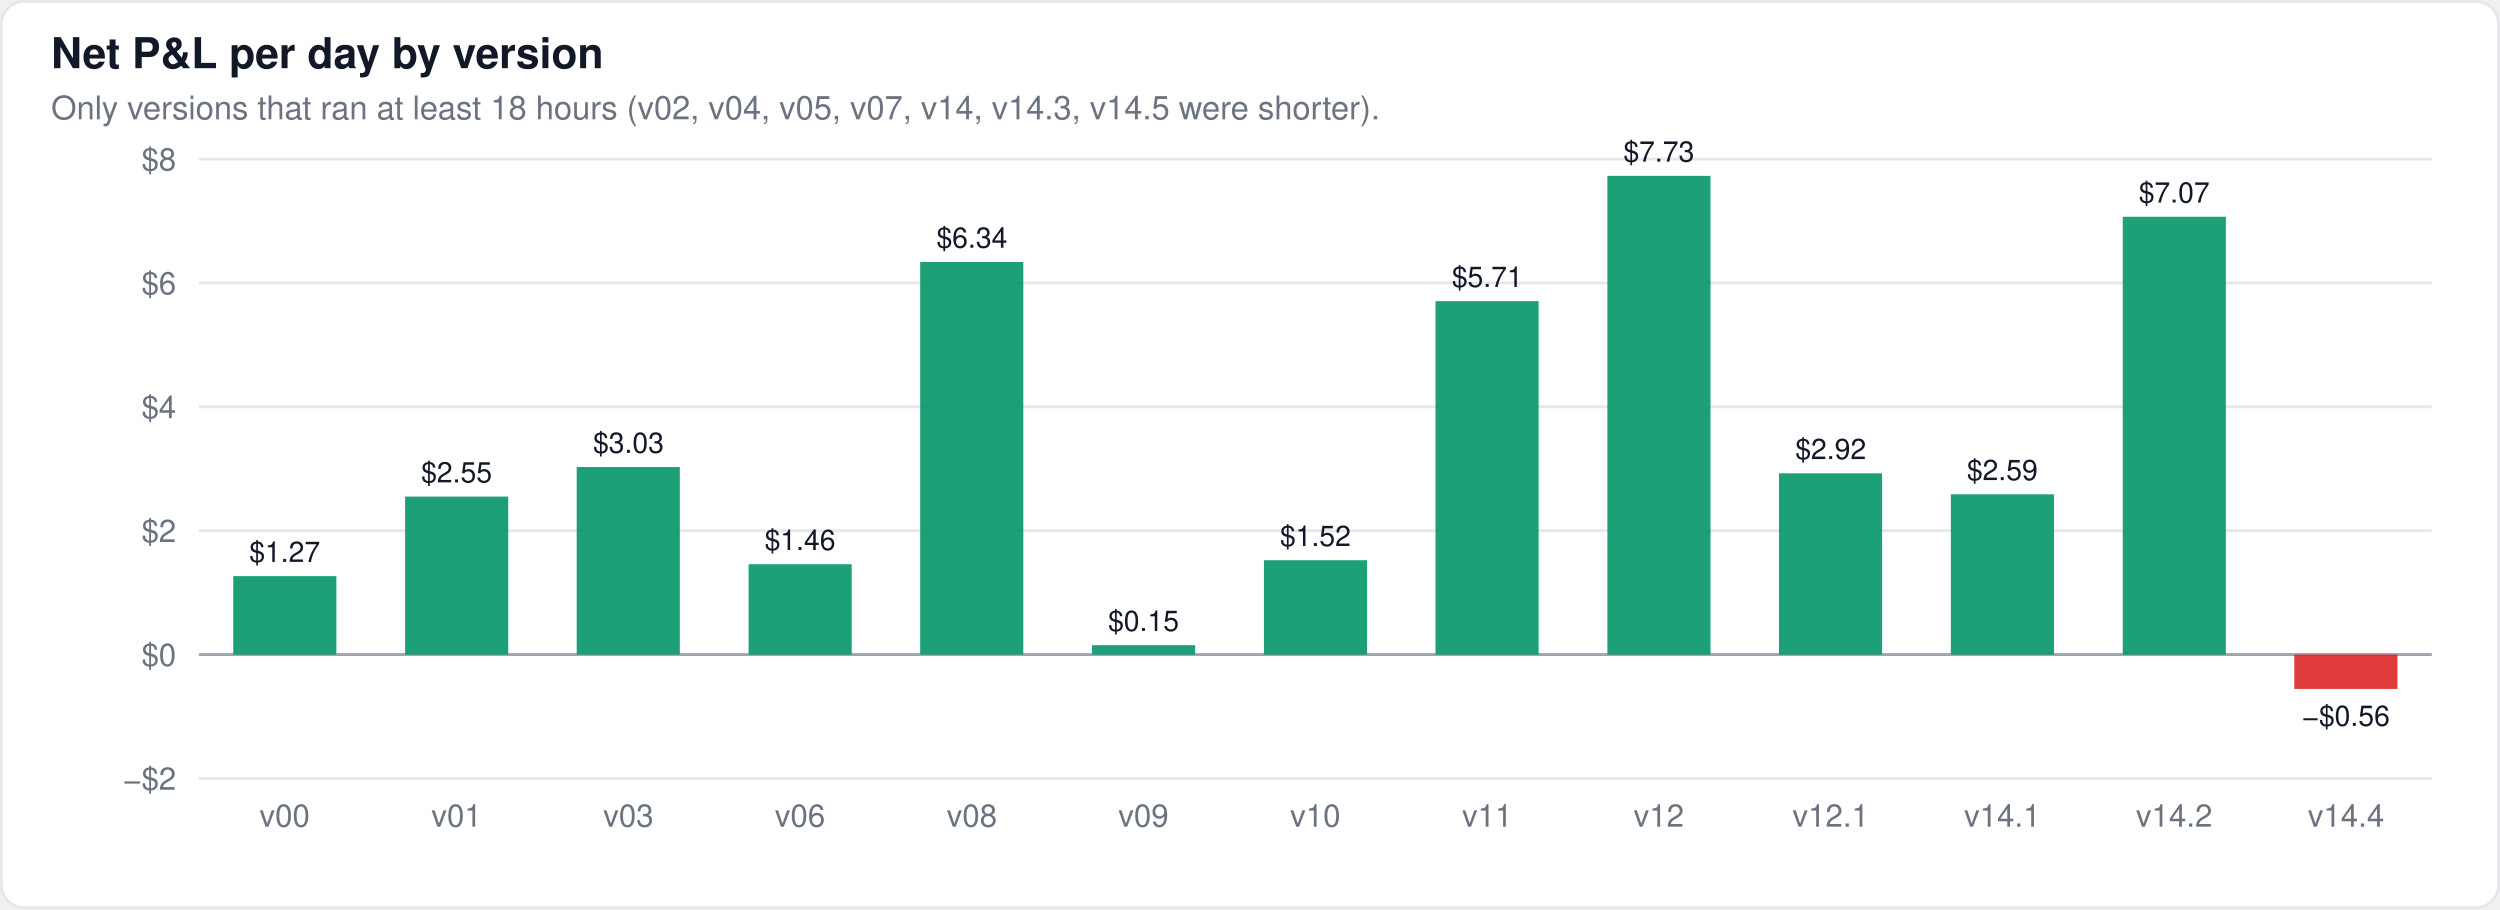
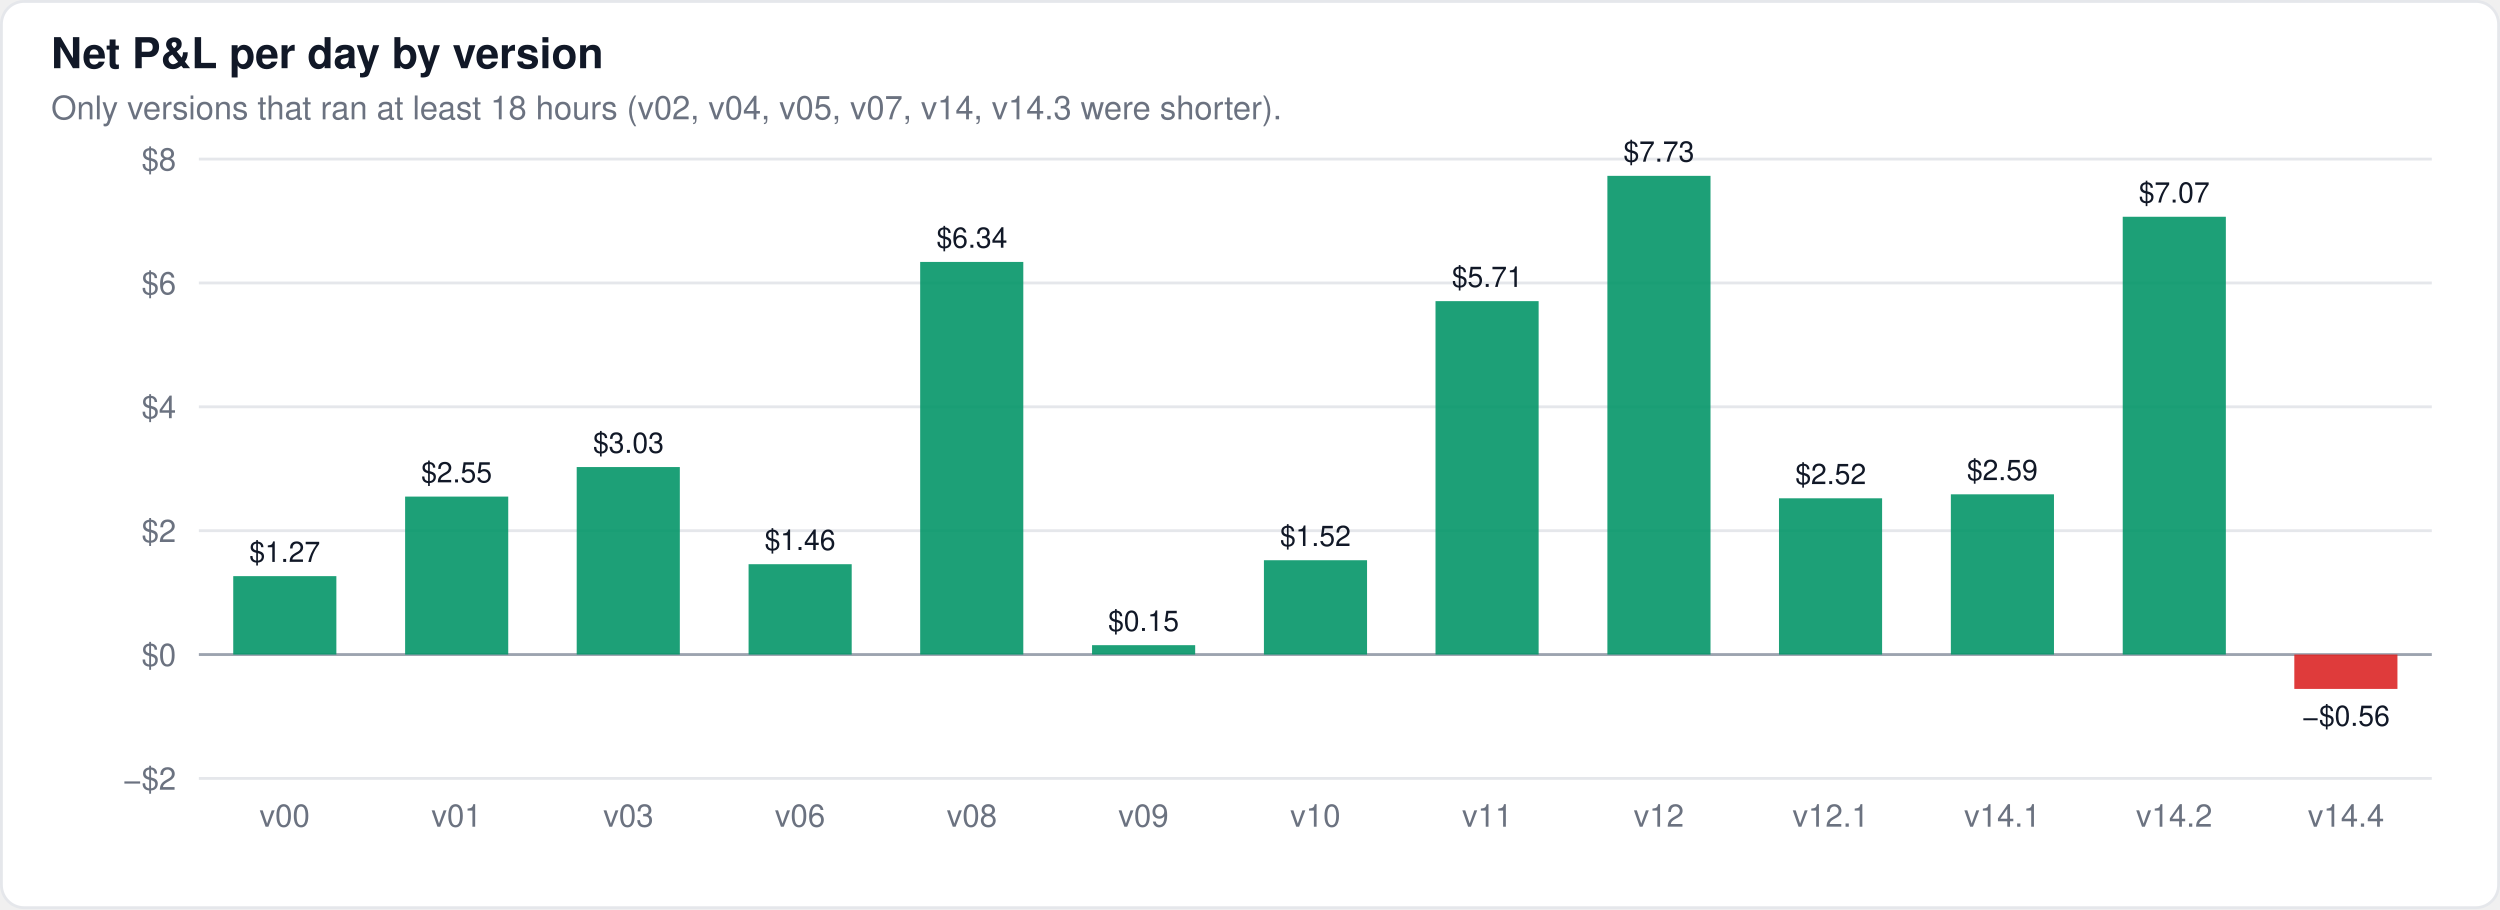
<svg xmlns="http://www.w3.org/2000/svg" width="880" height="320" viewBox="0 0 880 320" font-family="-apple-system,BlinkMacSystemFont,Segoe UI,Helvetica,Arial,sans-serif">
  <rect x="0.5" y="0.5" width="879" height="319" rx="8" fill="#ffffff" stroke="#e5e7eb" />
  <text x="18" y="24" font-size="15" font-weight="600" fill="#111827">Net P&amp;L per day by version</text>
-   <text x="18" y="42" font-size="11.5" fill="#6b7280">Only versions that ran at least 18 hours (v02, v04, v05, v07, v14, v14.3, v14.5 were shorter).</text>
+   <text x="18" y="42" font-size="11.5" fill="#6b7280">Only versions that ran at least 18 hours (v02, v04, v05, v07, v14, v14.3 were shorter).</text>
  <line x1="70" x2="856" y1="274.0" y2="274.0" stroke="#e5e7eb" stroke-width="1" />
  <text x="62" y="278.0" font-size="11" text-anchor="end" fill="#6b7280">−$2</text>
  <line x1="70" x2="856" y1="230.4" y2="230.4" stroke="#9ca3af" stroke-width="1" />
  <text x="62" y="234.4" font-size="11" text-anchor="end" fill="#6b7280">$0</text>
  <line x1="70" x2="856" y1="186.8" y2="186.8" stroke="#e5e7eb" stroke-width="1" />
  <text x="62" y="190.8" font-size="11" text-anchor="end" fill="#6b7280">$2</text>
  <line x1="70" x2="856" y1="143.2" y2="143.2" stroke="#e5e7eb" stroke-width="1" />
  <text x="62" y="147.2" font-size="11" text-anchor="end" fill="#6b7280">$4</text>
  <line x1="70" x2="856" y1="99.6" y2="99.6" stroke="#e5e7eb" stroke-width="1" />
  <text x="62" y="103.6" font-size="11" text-anchor="end" fill="#6b7280">$6</text>
  <line x1="70" x2="856" y1="56.0" y2="56.0" stroke="#e5e7eb" stroke-width="1" />
  <text x="62" y="60.0" font-size="11" text-anchor="end" fill="#6b7280">$8</text>
  <rect x="82.1" y="202.8" width="36.3" height="27.6" fill="#059669" fill-opacity="0.9" />
  <text x="100.2" y="197.8" font-size="10" text-anchor="middle" fill="#111827" font-weight="400">$1.27</text>
  <rect x="142.6" y="174.8" width="36.3" height="55.6" fill="#059669" fill-opacity="0.9" />
  <text x="160.7" y="169.8" font-size="10" text-anchor="middle" fill="#111827" font-weight="400">$2.55</text>
  <rect x="203.0" y="164.4" width="36.3" height="66.0" fill="#059669" fill-opacity="0.9" />
  <text x="221.2" y="159.4" font-size="10" text-anchor="middle" fill="#111827" font-weight="400">$3.03</text>
  <rect x="263.5" y="198.6" width="36.3" height="31.8" fill="#059669" fill-opacity="0.9" />
  <text x="281.6" y="193.6" font-size="10" text-anchor="middle" fill="#111827" font-weight="400">$1.46</text>
  <rect x="323.9" y="92.2" width="36.3" height="138.2" fill="#059669" fill-opacity="0.9" />
  <text x="342.1" y="87.2" font-size="10" text-anchor="middle" fill="#111827" font-weight="400">$6.34</text>
  <rect x="384.4" y="227.1" width="36.3" height="3.3" fill="#059669" fill-opacity="0.9" />
  <text x="402.5" y="222.1" font-size="10" text-anchor="middle" fill="#111827" font-weight="400">$0.15</text>
  <rect x="444.9" y="197.2" width="36.3" height="33.2" fill="#059669" fill-opacity="0.9" />
  <text x="463.0" y="192.2" font-size="10" text-anchor="middle" fill="#111827" font-weight="400">$1.52</text>
  <rect x="505.3" y="106.0" width="36.3" height="124.4" fill="#059669" fill-opacity="0.9" />
  <text x="523.5" y="101.0" font-size="10" text-anchor="middle" fill="#111827" font-weight="400">$5.71</text>
  <rect x="565.8" y="61.9" width="36.3" height="168.5" fill="#059669" fill-opacity="0.9" />
  <text x="583.9" y="56.9" font-size="10" text-anchor="middle" fill="#111827" font-weight="400">$7.73</text>
-   <rect x="626.2" y="166.6" width="36.3" height="63.8" fill="#059669" fill-opacity="0.9" />
-   <text x="644.4" y="161.6" font-size="10" text-anchor="middle" fill="#111827" font-weight="400">$2.92</text>
+   <rect x="626.2" y="175.4" width="36.3" height="55.0" fill="#059669" fill-opacity="0.9" />
+   <text x="644.4" y="170.4" font-size="10" text-anchor="middle" fill="#111827" font-weight="400">$2.52</text>
  <rect x="686.7" y="174.0" width="36.3" height="56.4" fill="#059669" fill-opacity="0.9" />
  <text x="704.8" y="169.0" font-size="10" text-anchor="middle" fill="#111827" font-weight="400">$2.59</text>
  <rect x="747.2" y="76.3" width="36.3" height="154.1" fill="#059669" fill-opacity="0.9" />
  <text x="765.3" y="71.3" font-size="10" text-anchor="middle" fill="#111827" font-weight="400">$7.07</text>
  <rect x="807.6" y="230.4" width="36.3" height="12.1" fill="#dc2626" fill-opacity="0.9" />
  <text x="825.8" y="255.5" font-size="10" text-anchor="middle" fill="#111827" font-weight="400">−$0.56</text>
  <text x="100.2" y="291" font-size="11" text-anchor="middle" fill="#6b7280">v00</text>
  <text x="160.7" y="291" font-size="11" text-anchor="middle" fill="#6b7280">v01</text>
  <text x="221.2" y="291" font-size="11" text-anchor="middle" fill="#6b7280">v03</text>
  <text x="281.6" y="291" font-size="11" text-anchor="middle" fill="#6b7280">v06</text>
  <text x="342.1" y="291" font-size="11" text-anchor="middle" fill="#6b7280">v08</text>
  <text x="402.5" y="291" font-size="11" text-anchor="middle" fill="#6b7280">v09</text>
  <text x="463.0" y="291" font-size="11" text-anchor="middle" fill="#6b7280">v10</text>
  <text x="523.5" y="291" font-size="11" text-anchor="middle" fill="#6b7280">v11</text>
  <text x="583.9" y="291" font-size="11" text-anchor="middle" fill="#6b7280">v12</text>
  <text x="644.4" y="291" font-size="11" text-anchor="middle" fill="#6b7280">v12.1</text>
  <text x="704.8" y="291" font-size="11" text-anchor="middle" fill="#6b7280">v14.1</text>
  <text x="765.3" y="291" font-size="11" text-anchor="middle" fill="#6b7280">v14.2</text>
  <text x="825.8" y="291" font-size="11" text-anchor="middle" fill="#6b7280">v14.4</text>
</svg>
